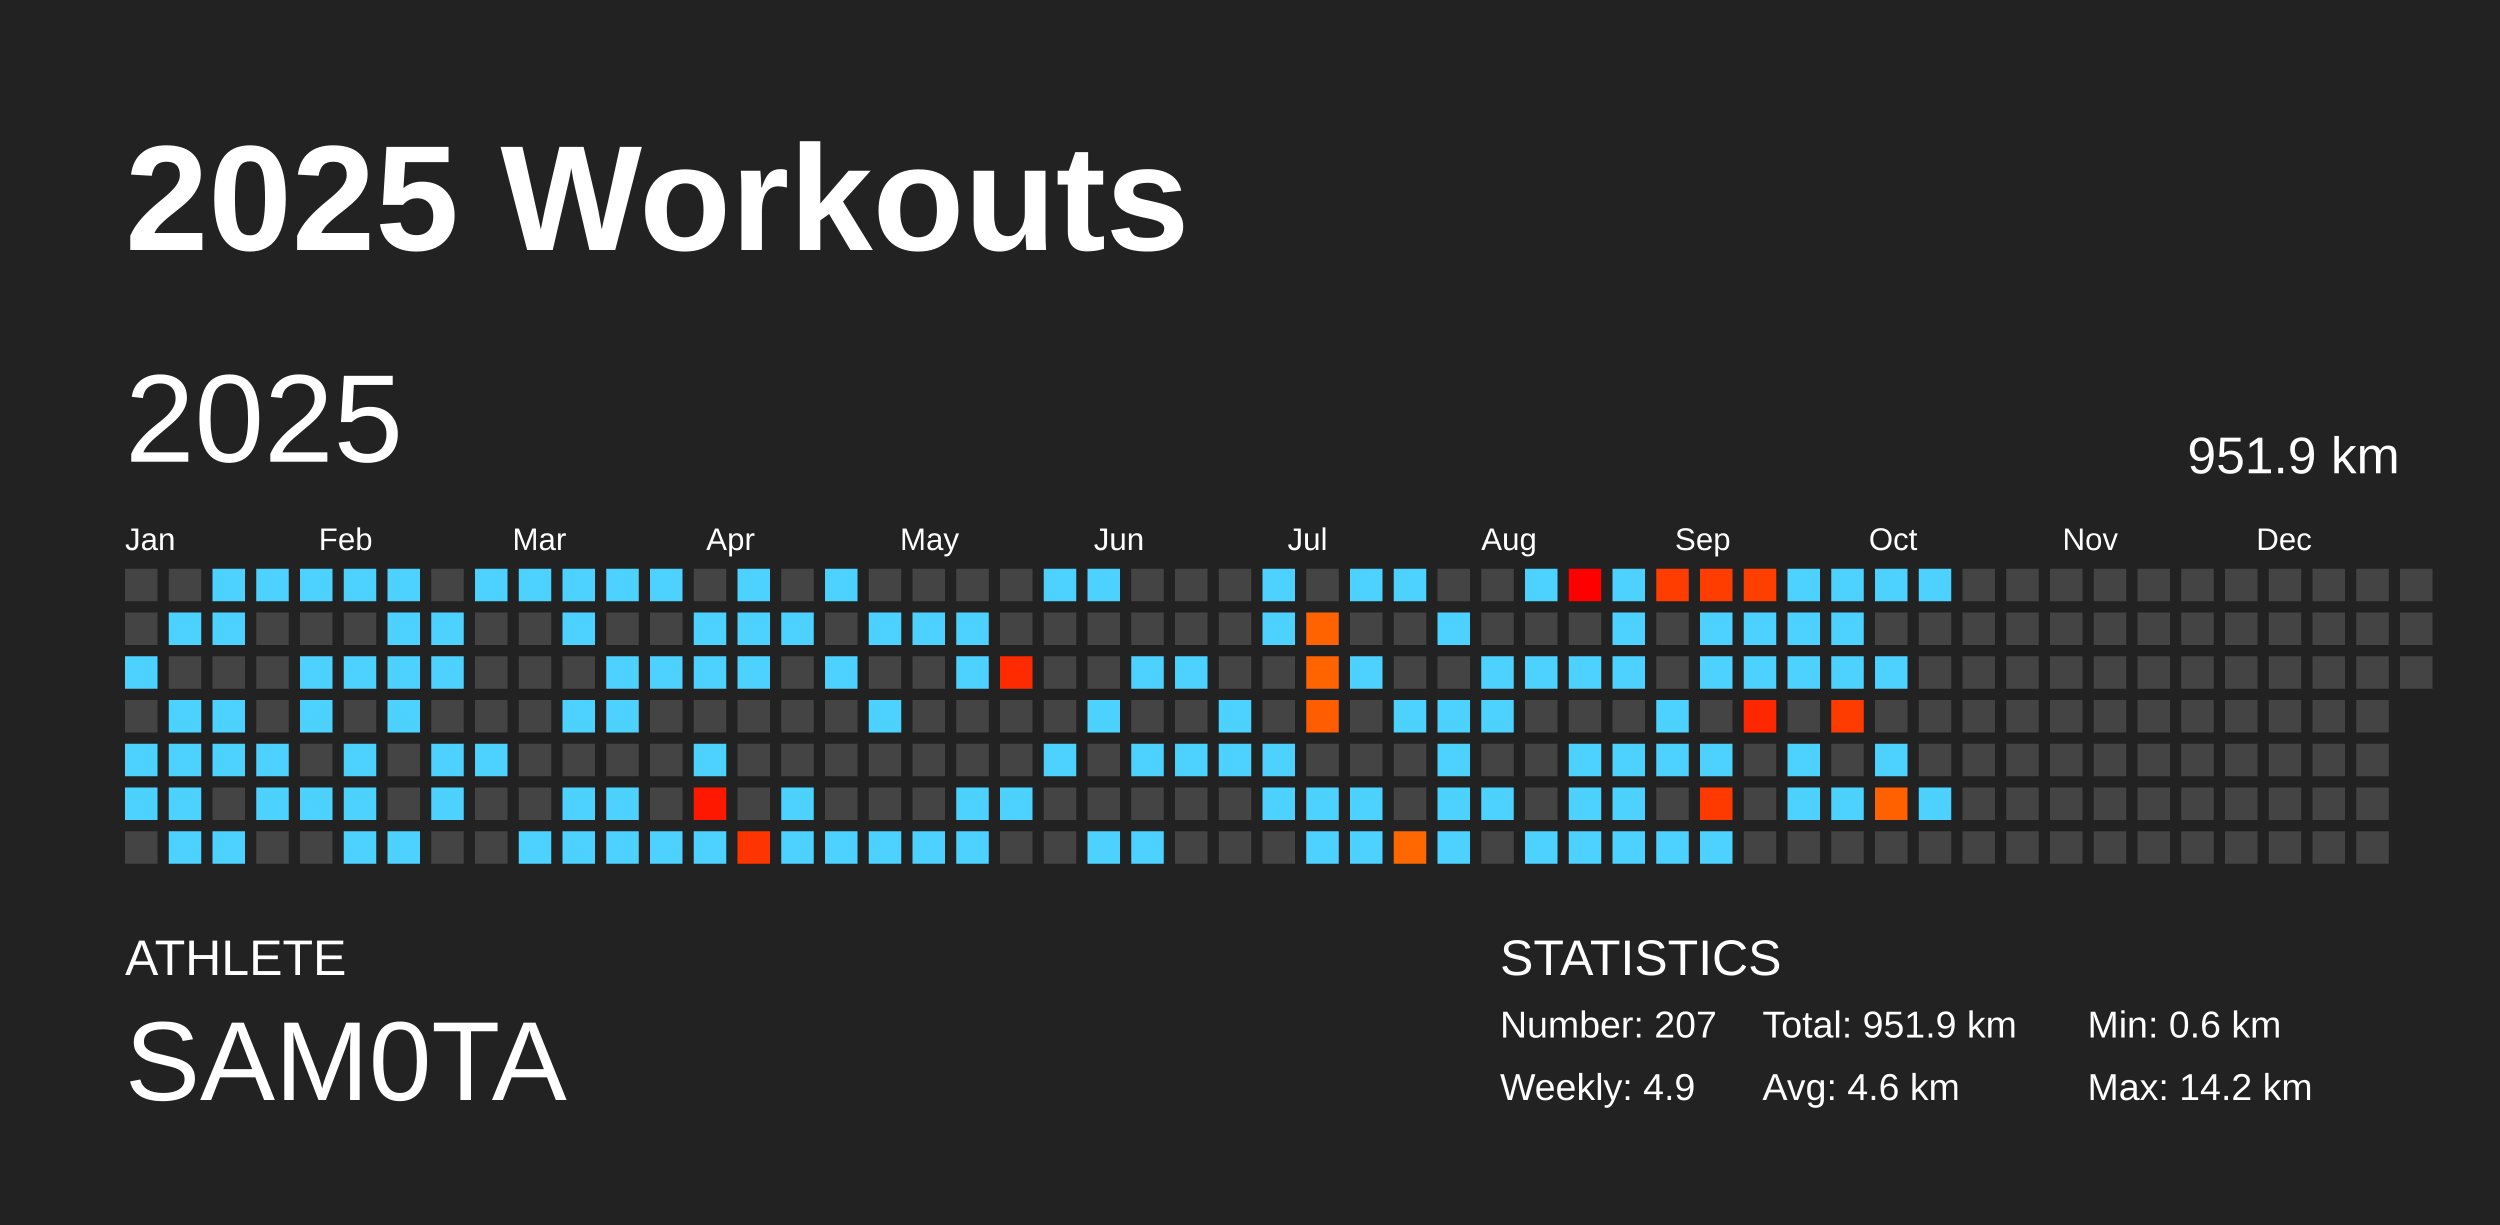
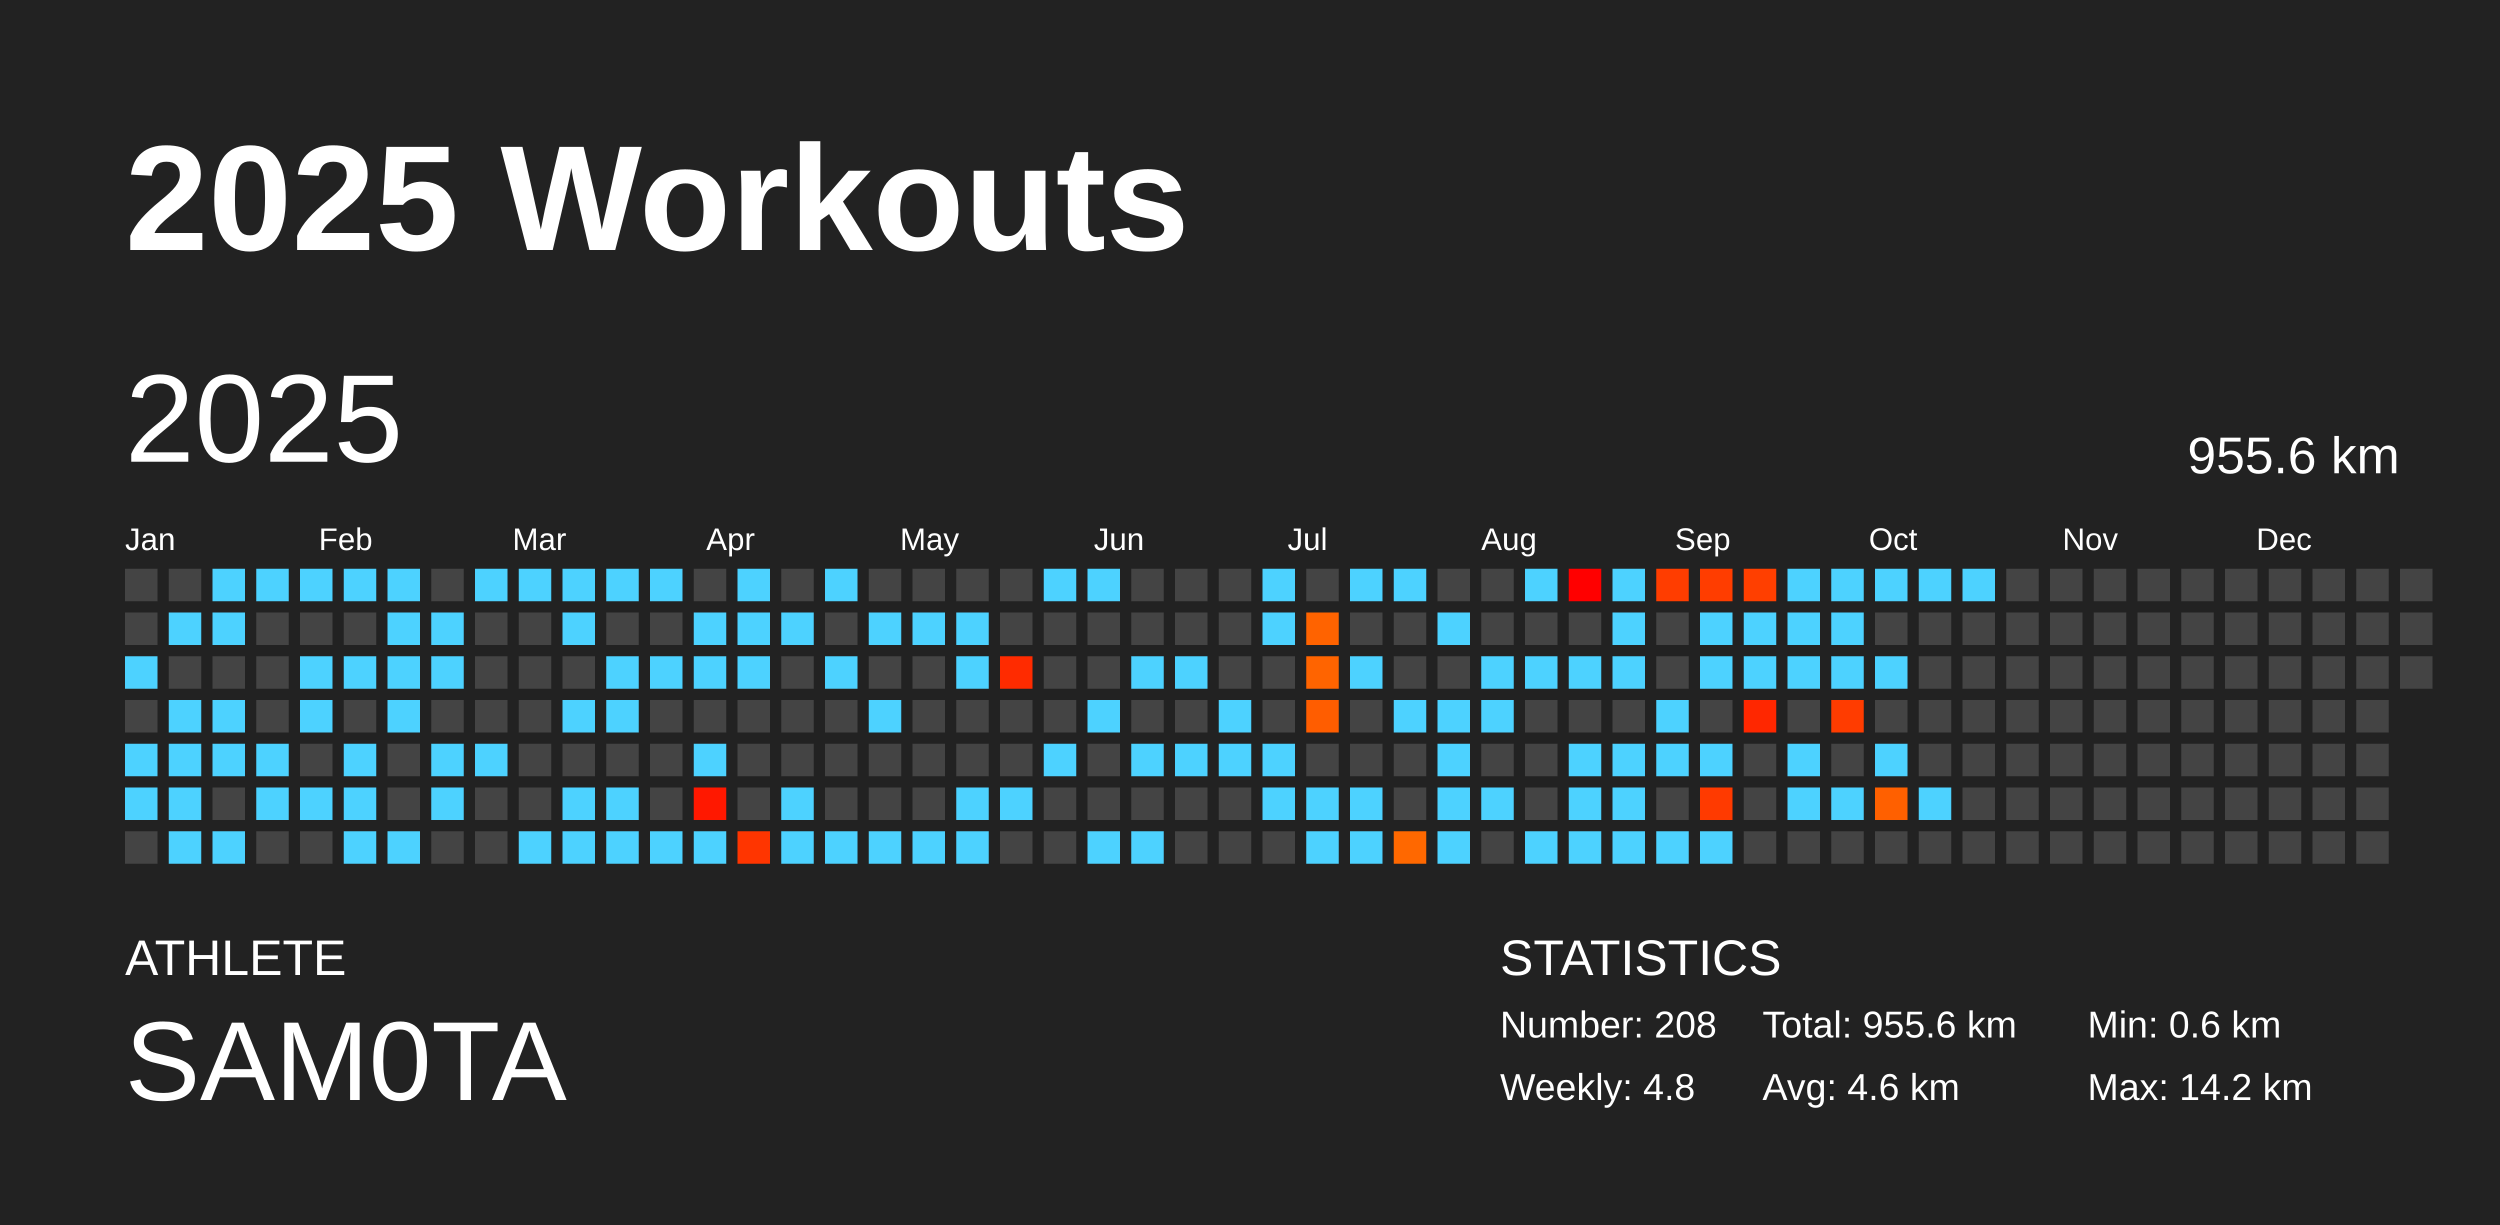
<svg xmlns="http://www.w3.org/2000/svg" baseProfile="full" height="98mm" version="1.1" viewBox="0,0,200,98" width="200mm">
  <defs />
  <rect fill="#222222" height="98" width="200" x="0" y="0" />
  <text fill="#FFFFFF" style="font-size:12px; font-family:Arial; font-weight:bold;" x="10" y="20">2025 Workouts</text>
  <text fill="#FFFFFF" style="font-size:4px; font-family:Arial" x="10" y="78">ATHLETE</text>
  <text fill="#FFFFFF" style="font-size:9px; font-family:Arial" x="10" y="88">SAM0TA</text>
  <text fill="#FFFFFF" style="font-size:4px; font-family:Arial" x="120" y="78">STATISTICS</text>
-   <text fill="#FFFFFF" style="font-size:3px; font-family:Arial" x="120" y="83">Number: 207</text>
-   <text fill="#FFFFFF" style="font-size:3px; font-family:Arial" x="120" y="88">Weekly: 4.9</text>
-   <text fill="#FFFFFF" style="font-size:3px; font-family:Arial" x="141" y="83">Total: 951.9 km</text>
+   <text fill="#FFFFFF" style="font-size:3px; font-family:Arial" x="120" y="83">Number: 208</text>
+   <text fill="#FFFFFF" style="font-size:3px; font-family:Arial" x="120" y="88">Weekly: 4.8</text>
+   <text fill="#FFFFFF" style="font-size:3px; font-family:Arial" x="141" y="83">Total: 955.6 km</text>
  <text fill="#FFFFFF" style="font-size:3px; font-family:Arial" x="141" y="88">Avg: 4.6 km</text>
  <text fill="#FFFFFF" style="font-size:3px; font-family:Arial" x="167" y="83">Min: 0.6 km</text>
  <text fill="#FFFFFF" style="font-size:3px; font-family:Arial" x="167" y="88">Max: 14.2 km</text>
  <text dominant-baseline="hanging" fill="#FFFFFF" style="font-size:10.0px; font-family:Arial;" x="10" y="30">2025</text>
-   <text dominant-baseline="hanging" fill="#FFFFFF" style="font-size:4.125px; font-family:Arial;" x="175" y="35">951.9 km</text>
+   <text dominant-baseline="hanging" fill="#FFFFFF" style="font-size:4.125px; font-family:Arial;" x="175" y="35">955.6 km</text>
  <text fill="#FFFFFF" style="font-size:2.5px; font-family:Arial" x="10.0" y="44">Jan</text>
  <text fill="#FFFFFF" style="font-size:2.5px; font-family:Arial" x="25.5" y="44">Feb</text>
  <text fill="#FFFFFF" style="font-size:2.5px; font-family:Arial" x="41.0" y="44">Mar</text>
  <text fill="#FFFFFF" style="font-size:2.5px; font-family:Arial" x="56.5" y="44">Apr</text>
  <text fill="#FFFFFF" style="font-size:2.5px; font-family:Arial" x="72.0" y="44">May</text>
  <text fill="#FFFFFF" style="font-size:2.5px; font-family:Arial" x="87.5" y="44">Jun</text>
  <text fill="#FFFFFF" style="font-size:2.5px; font-family:Arial" x="103.0" y="44">Jul</text>
  <text fill="#FFFFFF" style="font-size:2.5px; font-family:Arial" x="118.5" y="44">Aug</text>
  <text fill="#FFFFFF" style="font-size:2.5px; font-family:Arial" x="134.0" y="44">Sep</text>
  <text fill="#FFFFFF" style="font-size:2.5px; font-family:Arial" x="149.5" y="44">Oct</text>
  <text fill="#FFFFFF" style="font-size:2.5px; font-family:Arial" x="165.0" y="44">Nov</text>
  <text fill="#FFFFFF" style="font-size:2.5px; font-family:Arial" x="180.5" y="44">Dec</text>
  <rect fill="#444444" height="2.6" width="2.6" x="10.0" y="45.5" />
  <rect fill="#444444" height="2.6" width="2.6" x="10.0" y="49.0" />
  <rect fill="#4dd2ff" height="2.6" width="2.6" x="10.0" y="52.5" />
  <rect fill="#444444" height="2.6" width="2.6" x="10.0" y="56.0" />
  <rect fill="#4dd2ff" height="2.6" width="2.6" x="10.0" y="59.5" />
  <rect fill="#4dd2ff" height="2.6" width="2.6" x="10.0" y="63.0" />
  <rect fill="#444444" height="2.6" width="2.6" x="10.0" y="66.5" />
  <rect fill="#444444" height="2.6" width="2.6" x="13.5" y="45.5" />
  <rect fill="#4dd2ff" height="2.6" width="2.6" x="13.5" y="49.0" />
  <rect fill="#444444" height="2.6" width="2.6" x="13.5" y="52.5" />
  <rect fill="#4dd2ff" height="2.6" width="2.6" x="13.5" y="56.0" />
  <rect fill="#4dd2ff" height="2.6" width="2.6" x="13.5" y="59.5" />
  <rect fill="#4dd2ff" height="2.6" width="2.6" x="13.5" y="63.0" />
  <rect fill="#4dd2ff" height="2.6" width="2.6" x="13.5" y="66.5" />
  <rect fill="#4dd2ff" height="2.6" width="2.6" x="17.0" y="45.5" />
  <rect fill="#4dd2ff" height="2.6" width="2.6" x="17.0" y="49.0" />
  <rect fill="#444444" height="2.6" width="2.6" x="17.0" y="52.5" />
  <rect fill="#4dd2ff" height="2.6" width="2.6" x="17.0" y="56.0" />
  <rect fill="#4dd2ff" height="2.6" width="2.6" x="17.0" y="59.5" />
  <rect fill="#444444" height="2.6" width="2.6" x="17.0" y="63.0" />
  <rect fill="#4dd2ff" height="2.6" width="2.6" x="17.0" y="66.5" />
  <rect fill="#4dd2ff" height="2.6" width="2.6" x="20.5" y="45.5" />
  <rect fill="#444444" height="2.6" width="2.6" x="20.5" y="49.0" />
  <rect fill="#444444" height="2.6" width="2.6" x="20.5" y="52.5" />
  <rect fill="#444444" height="2.6" width="2.6" x="20.5" y="56.0" />
  <rect fill="#4dd2ff" height="2.6" width="2.6" x="20.5" y="59.5" />
  <rect fill="#4dd2ff" height="2.6" width="2.6" x="20.5" y="63.0" />
  <rect fill="#444444" height="2.6" width="2.6" x="20.5" y="66.5" />
  <rect fill="#4dd2ff" height="2.6" width="2.6" x="24.0" y="45.5" />
  <rect fill="#444444" height="2.6" width="2.6" x="24.0" y="49.0" />
  <rect fill="#4dd2ff" height="2.6" width="2.6" x="24.0" y="52.5" />
  <rect fill="#4dd2ff" height="2.6" width="2.6" x="24.0" y="56.0" />
  <rect fill="#444444" height="2.6" width="2.6" x="24.0" y="59.5" />
  <rect fill="#4dd2ff" height="2.6" width="2.6" x="24.0" y="63.0" />
  <rect fill="#444444" height="2.6" width="2.6" x="24.0" y="66.5" />
  <rect fill="#4dd2ff" height="2.6" width="2.6" x="27.5" y="45.5" />
  <rect fill="#444444" height="2.6" width="2.6" x="27.5" y="49.0" />
  <rect fill="#4dd2ff" height="2.6" width="2.6" x="27.5" y="52.5" />
  <rect fill="#444444" height="2.6" width="2.6" x="27.5" y="56.0" />
  <rect fill="#4dd2ff" height="2.6" width="2.6" x="27.5" y="59.5" />
  <rect fill="#4dd2ff" height="2.6" width="2.6" x="27.5" y="63.0" />
  <rect fill="#4dd2ff" height="2.6" width="2.6" x="27.5" y="66.5" />
  <rect fill="#4dd2ff" height="2.6" width="2.6" x="31.0" y="45.5" />
  <rect fill="#4dd2ff" height="2.6" width="2.6" x="31.0" y="49.0" />
  <rect fill="#4dd2ff" height="2.6" width="2.6" x="31.0" y="52.5" />
  <rect fill="#4dd2ff" height="2.6" width="2.6" x="31.0" y="56.0" />
  <rect fill="#444444" height="2.6" width="2.6" x="31.0" y="59.5" />
  <rect fill="#444444" height="2.6" width="2.6" x="31.0" y="63.0" />
  <rect fill="#4dd2ff" height="2.6" width="2.6" x="31.0" y="66.5" />
  <rect fill="#444444" height="2.6" width="2.6" x="34.5" y="45.5" />
  <rect fill="#4dd2ff" height="2.6" width="2.6" x="34.5" y="49.0" />
  <rect fill="#4dd2ff" height="2.6" width="2.6" x="34.5" y="52.5" />
  <rect fill="#444444" height="2.6" width="2.6" x="34.5" y="56.0" />
  <rect fill="#4dd2ff" height="2.6" width="2.6" x="34.5" y="59.5" />
  <rect fill="#4dd2ff" height="2.6" width="2.6" x="34.5" y="63.0" />
  <rect fill="#444444" height="2.6" width="2.6" x="34.5" y="66.5" />
  <rect fill="#4dd2ff" height="2.6" width="2.6" x="38.0" y="45.5" />
  <rect fill="#444444" height="2.6" width="2.6" x="38.0" y="49.0" />
  <rect fill="#444444" height="2.6" width="2.6" x="38.0" y="52.5" />
  <rect fill="#444444" height="2.6" width="2.6" x="38.0" y="56.0" />
  <rect fill="#4dd2ff" height="2.6" width="2.6" x="38.0" y="59.5" />
  <rect fill="#444444" height="2.6" width="2.6" x="38.0" y="63.0" />
  <rect fill="#444444" height="2.6" width="2.6" x="38.0" y="66.5" />
  <rect fill="#4dd2ff" height="2.6" width="2.6" x="41.5" y="45.5" />
  <rect fill="#444444" height="2.6" width="2.6" x="41.5" y="49.0" />
  <rect fill="#444444" height="2.6" width="2.6" x="41.5" y="52.5" />
  <rect fill="#444444" height="2.6" width="2.6" x="41.5" y="56.0" />
  <rect fill="#444444" height="2.6" width="2.6" x="41.5" y="59.5" />
  <rect fill="#444444" height="2.6" width="2.6" x="41.5" y="63.0" />
  <rect fill="#4dd2ff" height="2.6" width="2.6" x="41.5" y="66.5" />
  <rect fill="#4dd2ff" height="2.6" width="2.6" x="45.0" y="45.5" />
  <rect fill="#4dd2ff" height="2.6" width="2.6" x="45.0" y="49.0" />
  <rect fill="#444444" height="2.6" width="2.6" x="45.0" y="52.5" />
  <rect fill="#4dd2ff" height="2.6" width="2.6" x="45.0" y="56.0" />
  <rect fill="#444444" height="2.6" width="2.6" x="45.0" y="59.5" />
  <rect fill="#4dd2ff" height="2.6" width="2.6" x="45.0" y="63.0" />
  <rect fill="#4dd2ff" height="2.6" width="2.6" x="45.0" y="66.5" />
  <rect fill="#4dd2ff" height="2.6" width="2.6" x="48.5" y="45.5" />
  <rect fill="#444444" height="2.6" width="2.6" x="48.5" y="49.0" />
  <rect fill="#4dd2ff" height="2.6" width="2.6" x="48.5" y="52.5" />
  <rect fill="#4dd2ff" height="2.6" width="2.6" x="48.5" y="56.0" />
  <rect fill="#444444" height="2.6" width="2.6" x="48.5" y="59.5" />
  <rect fill="#4dd2ff" height="2.6" width="2.6" x="48.5" y="63.0" />
  <rect fill="#4dd2ff" height="2.6" width="2.6" x="48.5" y="66.5" />
  <rect fill="#4dd2ff" height="2.6" width="2.6" x="52.0" y="45.5" />
  <rect fill="#444444" height="2.6" width="2.6" x="52.0" y="49.0" />
  <rect fill="#4dd2ff" height="2.6" width="2.6" x="52.0" y="52.5" />
  <rect fill="#444444" height="2.6" width="2.6" x="52.0" y="56.0" />
  <rect fill="#444444" height="2.6" width="2.6" x="52.0" y="59.5" />
  <rect fill="#444444" height="2.6" width="2.6" x="52.0" y="63.0" />
  <rect fill="#4dd2ff" height="2.6" width="2.6" x="52.0" y="66.5" />
  <rect fill="#444444" height="2.6" width="2.6" x="55.5" y="45.5" />
  <rect fill="#4dd2ff" height="2.6" width="2.6" x="55.5" y="49.0" />
  <rect fill="#4dd2ff" height="2.6" width="2.6" x="55.5" y="52.5" />
  <rect fill="#444444" height="2.6" width="2.6" x="55.5" y="56.0" />
  <rect fill="#4dd2ff" height="2.6" width="2.6" x="55.5" y="59.5" />
  <rect fill="#ff1800" height="2.6" width="2.6" x="55.5" y="63.0" />
  <rect fill="#4dd2ff" height="2.6" width="2.6" x="55.5" y="66.5" />
  <rect fill="#4dd2ff" height="2.6" width="2.6" x="59.0" y="45.5" />
  <rect fill="#4dd2ff" height="2.6" width="2.6" x="59.0" y="49.0" />
  <rect fill="#4dd2ff" height="2.6" width="2.6" x="59.0" y="52.5" />
  <rect fill="#444444" height="2.6" width="2.6" x="59.0" y="56.0" />
  <rect fill="#444444" height="2.6" width="2.6" x="59.0" y="59.5" />
  <rect fill="#444444" height="2.6" width="2.6" x="59.0" y="63.0" />
  <rect fill="#ff3500" height="2.6" width="2.6" x="59.0" y="66.5" />
  <rect fill="#444444" height="2.6" width="2.6" x="62.5" y="45.5" />
  <rect fill="#4dd2ff" height="2.6" width="2.6" x="62.5" y="49.0" />
  <rect fill="#444444" height="2.6" width="2.6" x="62.5" y="52.5" />
  <rect fill="#444444" height="2.6" width="2.6" x="62.5" y="56.0" />
  <rect fill="#444444" height="2.6" width="2.6" x="62.5" y="59.5" />
  <rect fill="#4dd2ff" height="2.6" width="2.6" x="62.5" y="63.0" />
  <rect fill="#4dd2ff" height="2.6" width="2.6" x="62.5" y="66.5" />
  <rect fill="#4dd2ff" height="2.6" width="2.6" x="66.0" y="45.5" />
  <rect fill="#444444" height="2.6" width="2.6" x="66.0" y="49.0" />
  <rect fill="#4dd2ff" height="2.6" width="2.6" x="66.0" y="52.5" />
  <rect fill="#444444" height="2.6" width="2.6" x="66.0" y="56.0" />
  <rect fill="#444444" height="2.6" width="2.6" x="66.0" y="59.5" />
  <rect fill="#444444" height="2.6" width="2.6" x="66.0" y="63.0" />
  <rect fill="#4dd2ff" height="2.6" width="2.6" x="66.0" y="66.5" />
  <rect fill="#444444" height="2.6" width="2.6" x="69.5" y="45.5" />
  <rect fill="#4dd2ff" height="2.6" width="2.6" x="69.5" y="49.0" />
  <rect fill="#444444" height="2.6" width="2.6" x="69.5" y="52.5" />
  <rect fill="#4dd2ff" height="2.6" width="2.6" x="69.5" y="56.0" />
  <rect fill="#444444" height="2.6" width="2.6" x="69.5" y="59.5" />
  <rect fill="#444444" height="2.6" width="2.6" x="69.5" y="63.0" />
  <rect fill="#4dd2ff" height="2.6" width="2.6" x="69.5" y="66.5" />
  <rect fill="#444444" height="2.6" width="2.6" x="73.0" y="45.5" />
  <rect fill="#4dd2ff" height="2.6" width="2.6" x="73.0" y="49.0" />
  <rect fill="#444444" height="2.6" width="2.6" x="73.0" y="52.5" />
  <rect fill="#444444" height="2.6" width="2.6" x="73.0" y="56.0" />
  <rect fill="#444444" height="2.6" width="2.6" x="73.0" y="59.5" />
  <rect fill="#444444" height="2.6" width="2.6" x="73.0" y="63.0" />
  <rect fill="#4dd2ff" height="2.6" width="2.6" x="73.0" y="66.5" />
  <rect fill="#444444" height="2.6" width="2.6" x="76.5" y="45.5" />
  <rect fill="#4dd2ff" height="2.6" width="2.6" x="76.5" y="49.0" />
  <rect fill="#4dd2ff" height="2.6" width="2.6" x="76.5" y="52.5" />
  <rect fill="#444444" height="2.6" width="2.6" x="76.5" y="56.0" />
  <rect fill="#444444" height="2.6" width="2.6" x="76.5" y="59.5" />
  <rect fill="#4dd2ff" height="2.6" width="2.6" x="76.5" y="63.0" />
  <rect fill="#4dd2ff" height="2.6" width="2.6" x="76.5" y="66.5" />
  <rect fill="#444444" height="2.6" width="2.6" x="80.0" y="45.5" />
  <rect fill="#444444" height="2.6" width="2.6" x="80.0" y="49.0" />
  <rect fill="#ff2b00" height="2.6" width="2.6" x="80.0" y="52.5" />
  <rect fill="#444444" height="2.6" width="2.6" x="80.0" y="56.0" />
  <rect fill="#444444" height="2.6" width="2.6" x="80.0" y="59.5" />
  <rect fill="#4dd2ff" height="2.6" width="2.6" x="80.0" y="63.0" />
  <rect fill="#444444" height="2.6" width="2.6" x="80.0" y="66.5" />
  <rect fill="#4dd2ff" height="2.6" width="2.6" x="83.5" y="45.5" />
  <rect fill="#444444" height="2.6" width="2.6" x="83.5" y="49.0" />
  <rect fill="#444444" height="2.6" width="2.6" x="83.5" y="52.5" />
  <rect fill="#444444" height="2.6" width="2.6" x="83.5" y="56.0" />
  <rect fill="#4dd2ff" height="2.6" width="2.6" x="83.5" y="59.5" />
  <rect fill="#444444" height="2.6" width="2.6" x="83.5" y="63.0" />
  <rect fill="#444444" height="2.6" width="2.6" x="83.5" y="66.5" />
  <rect fill="#4dd2ff" height="2.6" width="2.6" x="87.0" y="45.5" />
  <rect fill="#444444" height="2.6" width="2.6" x="87.0" y="49.0" />
  <rect fill="#444444" height="2.6" width="2.6" x="87.0" y="52.5" />
  <rect fill="#4dd2ff" height="2.6" width="2.6" x="87.0" y="56.0" />
  <rect fill="#444444" height="2.6" width="2.6" x="87.0" y="59.5" />
  <rect fill="#444444" height="2.6" width="2.6" x="87.0" y="63.0" />
  <rect fill="#4dd2ff" height="2.6" width="2.6" x="87.0" y="66.5" />
  <rect fill="#444444" height="2.6" width="2.6" x="90.5" y="45.5" />
  <rect fill="#444444" height="2.6" width="2.6" x="90.5" y="49.0" />
  <rect fill="#4dd2ff" height="2.6" width="2.6" x="90.5" y="52.5" />
  <rect fill="#444444" height="2.6" width="2.6" x="90.5" y="56.0" />
  <rect fill="#4dd2ff" height="2.6" width="2.6" x="90.5" y="59.5" />
  <rect fill="#444444" height="2.6" width="2.6" x="90.5" y="63.0" />
  <rect fill="#4dd2ff" height="2.6" width="2.6" x="90.5" y="66.5" />
  <rect fill="#444444" height="2.6" width="2.6" x="94.0" y="45.5" />
  <rect fill="#444444" height="2.6" width="2.6" x="94.0" y="49.0" />
  <rect fill="#4dd2ff" height="2.6" width="2.6" x="94.0" y="52.5" />
  <rect fill="#444444" height="2.6" width="2.6" x="94.0" y="56.0" />
  <rect fill="#4dd2ff" height="2.6" width="2.6" x="94.0" y="59.5" />
  <rect fill="#444444" height="2.6" width="2.6" x="94.0" y="63.0" />
  <rect fill="#444444" height="2.6" width="2.6" x="94.0" y="66.5" />
  <rect fill="#444444" height="2.6" width="2.6" x="97.5" y="45.5" />
  <rect fill="#444444" height="2.6" width="2.6" x="97.5" y="49.0" />
  <rect fill="#444444" height="2.6" width="2.6" x="97.5" y="52.5" />
  <rect fill="#4dd2ff" height="2.6" width="2.6" x="97.5" y="56.0" />
  <rect fill="#4dd2ff" height="2.6" width="2.6" x="97.5" y="59.5" />
  <rect fill="#444444" height="2.6" width="2.6" x="97.5" y="63.0" />
  <rect fill="#444444" height="2.6" width="2.6" x="97.5" y="66.5" />
  <rect fill="#4dd2ff" height="2.6" width="2.6" x="101.0" y="45.5" />
  <rect fill="#4dd2ff" height="2.6" width="2.6" x="101.0" y="49.0" />
  <rect fill="#444444" height="2.6" width="2.6" x="101.0" y="52.5" />
  <rect fill="#444444" height="2.6" width="2.6" x="101.0" y="56.0" />
  <rect fill="#4dd2ff" height="2.6" width="2.6" x="101.0" y="59.5" />
  <rect fill="#4dd2ff" height="2.6" width="2.6" x="101.0" y="63.0" />
  <rect fill="#444444" height="2.6" width="2.6" x="101.0" y="66.5" />
  <rect fill="#444444" height="2.6" width="2.6" x="104.5" y="45.5" />
  <rect fill="#ff6300" height="2.6" width="2.6" x="104.5" y="49.0" />
  <rect fill="#ff6400" height="2.6" width="2.6" x="104.5" y="52.5" />
  <rect fill="#ff5d00" height="2.6" width="2.6" x="104.5" y="56.0" />
  <rect fill="#444444" height="2.6" width="2.6" x="104.5" y="59.5" />
  <rect fill="#4dd2ff" height="2.6" width="2.6" x="104.5" y="63.0" />
  <rect fill="#4dd2ff" height="2.6" width="2.6" x="104.5" y="66.5" />
  <rect fill="#4dd2ff" height="2.6" width="2.6" x="108.0" y="45.5" />
  <rect fill="#444444" height="2.6" width="2.6" x="108.0" y="49.0" />
  <rect fill="#4dd2ff" height="2.6" width="2.6" x="108.0" y="52.5" />
  <rect fill="#444444" height="2.6" width="2.6" x="108.0" y="56.0" />
  <rect fill="#444444" height="2.6" width="2.6" x="108.0" y="59.5" />
  <rect fill="#4dd2ff" height="2.6" width="2.6" x="108.0" y="63.0" />
  <rect fill="#4dd2ff" height="2.6" width="2.6" x="108.0" y="66.5" />
  <rect fill="#4dd2ff" height="2.6" width="2.6" x="111.5" y="45.5" />
  <rect fill="#444444" height="2.6" width="2.6" x="111.5" y="49.0" />
  <rect fill="#444444" height="2.6" width="2.6" x="111.5" y="52.5" />
  <rect fill="#4dd2ff" height="2.6" width="2.6" x="111.5" y="56.0" />
  <rect fill="#444444" height="2.6" width="2.6" x="111.5" y="59.5" />
  <rect fill="#444444" height="2.6" width="2.6" x="111.5" y="63.0" />
  <rect fill="#ff6800" height="2.6" width="2.6" x="111.5" y="66.5" />
  <rect fill="#444444" height="2.6" width="2.6" x="115.0" y="45.5" />
  <rect fill="#4dd2ff" height="2.6" width="2.6" x="115.0" y="49.0" />
  <rect fill="#444444" height="2.6" width="2.6" x="115.0" y="52.5" />
  <rect fill="#4dd2ff" height="2.6" width="2.6" x="115.0" y="56.0" />
  <rect fill="#4dd2ff" height="2.6" width="2.6" x="115.0" y="59.5" />
  <rect fill="#4dd2ff" height="2.6" width="2.6" x="115.0" y="63.0" />
  <rect fill="#4dd2ff" height="2.6" width="2.6" x="115.0" y="66.5" />
  <rect fill="#444444" height="2.6" width="2.6" x="118.5" y="45.5" />
  <rect fill="#444444" height="2.6" width="2.6" x="118.5" y="49.0" />
  <rect fill="#4dd2ff" height="2.6" width="2.6" x="118.5" y="52.5" />
  <rect fill="#4dd2ff" height="2.6" width="2.6" x="118.5" y="56.0" />
  <rect fill="#444444" height="2.6" width="2.6" x="118.5" y="59.5" />
  <rect fill="#4dd2ff" height="2.6" width="2.6" x="118.5" y="63.0" />
  <rect fill="#444444" height="2.6" width="2.6" x="118.5" y="66.5" />
  <rect fill="#4dd2ff" height="2.6" width="2.6" x="122.0" y="45.5" />
  <rect fill="#444444" height="2.6" width="2.6" x="122.0" y="49.0" />
  <rect fill="#4dd2ff" height="2.6" width="2.6" x="122.0" y="52.5" />
  <rect fill="#444444" height="2.6" width="2.6" x="122.0" y="56.0" />
  <rect fill="#444444" height="2.6" width="2.6" x="122.0" y="59.5" />
  <rect fill="#444444" height="2.6" width="2.6" x="122.0" y="63.0" />
  <rect fill="#4dd2ff" height="2.6" width="2.6" x="122.0" y="66.5" />
  <rect fill="#ff0000" height="2.6" width="2.6" x="125.5" y="45.5" />
  <rect fill="#444444" height="2.6" width="2.6" x="125.5" y="49.0" />
  <rect fill="#4dd2ff" height="2.6" width="2.6" x="125.5" y="52.5" />
  <rect fill="#444444" height="2.6" width="2.6" x="125.5" y="56.0" />
  <rect fill="#4dd2ff" height="2.6" width="2.6" x="125.5" y="59.5" />
  <rect fill="#4dd2ff" height="2.6" width="2.6" x="125.5" y="63.0" />
  <rect fill="#4dd2ff" height="2.6" width="2.6" x="125.5" y="66.5" />
  <rect fill="#4dd2ff" height="2.6" width="2.6" x="129.0" y="45.5" />
  <rect fill="#4dd2ff" height="2.6" width="2.6" x="129.0" y="49.0" />
  <rect fill="#4dd2ff" height="2.6" width="2.6" x="129.0" y="52.5" />
  <rect fill="#444444" height="2.6" width="2.6" x="129.0" y="56.0" />
  <rect fill="#4dd2ff" height="2.6" width="2.6" x="129.0" y="59.5" />
  <rect fill="#4dd2ff" height="2.6" width="2.6" x="129.0" y="63.0" />
  <rect fill="#4dd2ff" height="2.6" width="2.6" x="129.0" y="66.5" />
  <rect fill="#ff3d00" height="2.6" width="2.6" x="132.5" y="45.5" />
  <rect fill="#444444" height="2.6" width="2.6" x="132.5" y="49.0" />
  <rect fill="#444444" height="2.6" width="2.6" x="132.5" y="52.5" />
  <rect fill="#4dd2ff" height="2.6" width="2.6" x="132.5" y="56.0" />
  <rect fill="#4dd2ff" height="2.6" width="2.6" x="132.5" y="59.5" />
  <rect fill="#444444" height="2.6" width="2.6" x="132.5" y="63.0" />
  <rect fill="#4dd2ff" height="2.6" width="2.6" x="132.5" y="66.5" />
  <rect fill="#ff3d00" height="2.6" width="2.6" x="136.0" y="45.5" />
  <rect fill="#4dd2ff" height="2.6" width="2.6" x="136.0" y="49.0" />
  <rect fill="#4dd2ff" height="2.6" width="2.6" x="136.0" y="52.5" />
  <rect fill="#444444" height="2.6" width="2.6" x="136.0" y="56.0" />
  <rect fill="#4dd2ff" height="2.6" width="2.6" x="136.0" y="59.5" />
  <rect fill="#ff3a00" height="2.6" width="2.6" x="136.0" y="63.0" />
  <rect fill="#4dd2ff" height="2.6" width="2.6" x="136.0" y="66.5" />
  <rect fill="#ff3f00" height="2.6" width="2.6" x="139.5" y="45.5" />
  <rect fill="#4dd2ff" height="2.6" width="2.6" x="139.5" y="49.0" />
  <rect fill="#4dd2ff" height="2.6" width="2.6" x="139.5" y="52.5" />
  <rect fill="#ff2700" height="2.6" width="2.6" x="139.5" y="56.0" />
  <rect fill="#444444" height="2.6" width="2.6" x="139.5" y="59.5" />
  <rect fill="#444444" height="2.6" width="2.6" x="139.5" y="63.0" />
  <rect fill="#444444" height="2.6" width="2.6" x="139.5" y="66.5" />
  <rect fill="#4dd2ff" height="2.6" width="2.6" x="143.0" y="45.5" />
  <rect fill="#4dd2ff" height="2.6" width="2.6" x="143.0" y="49.0" />
  <rect fill="#4dd2ff" height="2.6" width="2.6" x="143.0" y="52.5" />
  <rect fill="#444444" height="2.6" width="2.6" x="143.0" y="56.0" />
  <rect fill="#4dd2ff" height="2.6" width="2.6" x="143.0" y="59.5" />
  <rect fill="#4dd2ff" height="2.6" width="2.6" x="143.0" y="63.0" />
  <rect fill="#444444" height="2.6" width="2.6" x="143.0" y="66.5" />
  <rect fill="#4dd2ff" height="2.6" width="2.6" x="146.5" y="45.5" />
  <rect fill="#4dd2ff" height="2.6" width="2.6" x="146.5" y="49.0" />
  <rect fill="#4dd2ff" height="2.6" width="2.6" x="146.5" y="52.5" />
  <rect fill="#ff3c00" height="2.6" width="2.6" x="146.5" y="56.0" />
  <rect fill="#444444" height="2.6" width="2.6" x="146.5" y="59.5" />
  <rect fill="#4dd2ff" height="2.6" width="2.6" x="146.5" y="63.0" />
  <rect fill="#444444" height="2.6" width="2.6" x="146.5" y="66.5" />
  <rect fill="#4dd2ff" height="2.6" width="2.6" x="150.0" y="45.5" />
  <rect fill="#444444" height="2.6" width="2.6" x="150.0" y="49.0" />
  <rect fill="#4dd2ff" height="2.6" width="2.6" x="150.0" y="52.5" />
  <rect fill="#444444" height="2.6" width="2.6" x="150.0" y="56.0" />
  <rect fill="#4dd2ff" height="2.6" width="2.6" x="150.0" y="59.5" />
  <rect fill="#ff6000" height="2.6" width="2.6" x="150.0" y="63.0" />
  <rect fill="#444444" height="2.6" width="2.6" x="150.0" y="66.5" />
  <rect fill="#4dd2ff" height="2.6" width="2.6" x="153.5" y="45.5" />
  <rect fill="#444444" height="2.6" width="2.6" x="153.5" y="49.0" />
  <rect fill="#444444" height="2.6" width="2.6" x="153.5" y="52.5" />
  <rect fill="#444444" height="2.6" width="2.6" x="153.5" y="56.0" />
  <rect fill="#444444" height="2.6" width="2.6" x="153.5" y="59.5" />
  <rect fill="#4dd2ff" height="2.6" width="2.6" x="153.5" y="63.0" />
  <rect fill="#444444" height="2.6" width="2.6" x="153.5" y="66.5" />
-   <rect fill="#444444" height="2.6" width="2.6" x="157.0" y="45.5" />
+   <rect fill="#4dd2ff" height="2.6" width="2.6" x="157.0" y="45.5" />
  <rect fill="#444444" height="2.6" width="2.6" x="157.0" y="49.0" />
  <rect fill="#444444" height="2.6" width="2.6" x="157.0" y="52.5" />
  <rect fill="#444444" height="2.6" width="2.6" x="157.0" y="56.0" />
  <rect fill="#444444" height="2.6" width="2.6" x="157.0" y="59.5" />
  <rect fill="#444444" height="2.6" width="2.6" x="157.0" y="63.0" />
  <rect fill="#444444" height="2.6" width="2.6" x="157.0" y="66.5" />
  <rect fill="#444444" height="2.6" width="2.6" x="160.5" y="45.5" />
  <rect fill="#444444" height="2.6" width="2.6" x="160.5" y="49.0" />
  <rect fill="#444444" height="2.6" width="2.6" x="160.5" y="52.5" />
  <rect fill="#444444" height="2.6" width="2.6" x="160.5" y="56.0" />
  <rect fill="#444444" height="2.6" width="2.6" x="160.5" y="59.5" />
  <rect fill="#444444" height="2.6" width="2.6" x="160.5" y="63.0" />
  <rect fill="#444444" height="2.6" width="2.6" x="160.5" y="66.5" />
  <rect fill="#444444" height="2.6" width="2.6" x="164.0" y="45.5" />
  <rect fill="#444444" height="2.6" width="2.6" x="164.0" y="49.0" />
  <rect fill="#444444" height="2.6" width="2.6" x="164.0" y="52.5" />
  <rect fill="#444444" height="2.6" width="2.6" x="164.0" y="56.0" />
  <rect fill="#444444" height="2.6" width="2.6" x="164.0" y="59.5" />
  <rect fill="#444444" height="2.6" width="2.6" x="164.0" y="63.0" />
  <rect fill="#444444" height="2.6" width="2.6" x="164.0" y="66.5" />
  <rect fill="#444444" height="2.6" width="2.6" x="167.5" y="45.5" />
  <rect fill="#444444" height="2.6" width="2.6" x="167.5" y="49.0" />
  <rect fill="#444444" height="2.6" width="2.6" x="167.5" y="52.5" />
  <rect fill="#444444" height="2.6" width="2.6" x="167.5" y="56.0" />
  <rect fill="#444444" height="2.6" width="2.6" x="167.5" y="59.5" />
  <rect fill="#444444" height="2.6" width="2.6" x="167.5" y="63.0" />
  <rect fill="#444444" height="2.6" width="2.6" x="167.5" y="66.5" />
  <rect fill="#444444" height="2.6" width="2.6" x="171.0" y="45.5" />
  <rect fill="#444444" height="2.6" width="2.6" x="171.0" y="49.0" />
  <rect fill="#444444" height="2.6" width="2.6" x="171.0" y="52.5" />
  <rect fill="#444444" height="2.6" width="2.6" x="171.0" y="56.0" />
  <rect fill="#444444" height="2.6" width="2.6" x="171.0" y="59.5" />
  <rect fill="#444444" height="2.6" width="2.6" x="171.0" y="63.0" />
  <rect fill="#444444" height="2.6" width="2.6" x="171.0" y="66.5" />
  <rect fill="#444444" height="2.6" width="2.6" x="174.5" y="45.5" />
  <rect fill="#444444" height="2.6" width="2.6" x="174.5" y="49.0" />
  <rect fill="#444444" height="2.6" width="2.6" x="174.5" y="52.5" />
  <rect fill="#444444" height="2.6" width="2.6" x="174.5" y="56.0" />
  <rect fill="#444444" height="2.6" width="2.6" x="174.5" y="59.5" />
  <rect fill="#444444" height="2.6" width="2.6" x="174.5" y="63.0" />
  <rect fill="#444444" height="2.6" width="2.6" x="174.5" y="66.5" />
  <rect fill="#444444" height="2.6" width="2.6" x="178.0" y="45.5" />
  <rect fill="#444444" height="2.6" width="2.6" x="178.0" y="49.0" />
  <rect fill="#444444" height="2.6" width="2.6" x="178.0" y="52.5" />
  <rect fill="#444444" height="2.6" width="2.6" x="178.0" y="56.0" />
  <rect fill="#444444" height="2.6" width="2.6" x="178.0" y="59.5" />
  <rect fill="#444444" height="2.6" width="2.6" x="178.0" y="63.0" />
  <rect fill="#444444" height="2.6" width="2.6" x="178.0" y="66.5" />
  <rect fill="#444444" height="2.6" width="2.6" x="181.5" y="45.5" />
  <rect fill="#444444" height="2.6" width="2.6" x="181.5" y="49.0" />
  <rect fill="#444444" height="2.6" width="2.6" x="181.5" y="52.5" />
  <rect fill="#444444" height="2.6" width="2.6" x="181.5" y="56.0" />
  <rect fill="#444444" height="2.6" width="2.6" x="181.5" y="59.5" />
  <rect fill="#444444" height="2.6" width="2.6" x="181.5" y="63.0" />
  <rect fill="#444444" height="2.6" width="2.6" x="181.5" y="66.5" />
  <rect fill="#444444" height="2.6" width="2.6" x="185.0" y="45.5" />
  <rect fill="#444444" height="2.6" width="2.6" x="185.0" y="49.0" />
  <rect fill="#444444" height="2.6" width="2.6" x="185.0" y="52.5" />
  <rect fill="#444444" height="2.6" width="2.6" x="185.0" y="56.0" />
  <rect fill="#444444" height="2.6" width="2.6" x="185.0" y="59.5" />
  <rect fill="#444444" height="2.6" width="2.6" x="185.0" y="63.0" />
  <rect fill="#444444" height="2.6" width="2.6" x="185.0" y="66.5" />
  <rect fill="#444444" height="2.6" width="2.6" x="188.5" y="45.5" />
  <rect fill="#444444" height="2.6" width="2.6" x="188.5" y="49.0" />
  <rect fill="#444444" height="2.6" width="2.6" x="188.5" y="52.5" />
  <rect fill="#444444" height="2.6" width="2.6" x="188.5" y="56.0" />
  <rect fill="#444444" height="2.6" width="2.6" x="188.5" y="59.5" />
  <rect fill="#444444" height="2.6" width="2.6" x="188.5" y="63.0" />
  <rect fill="#444444" height="2.6" width="2.6" x="188.5" y="66.5" />
  <rect fill="#444444" height="2.6" width="2.6" x="192.0" y="45.5" />
  <rect fill="#444444" height="2.6" width="2.6" x="192.0" y="49.0" />
  <rect fill="#444444" height="2.6" width="2.6" x="192.0" y="52.5" />
</svg>
